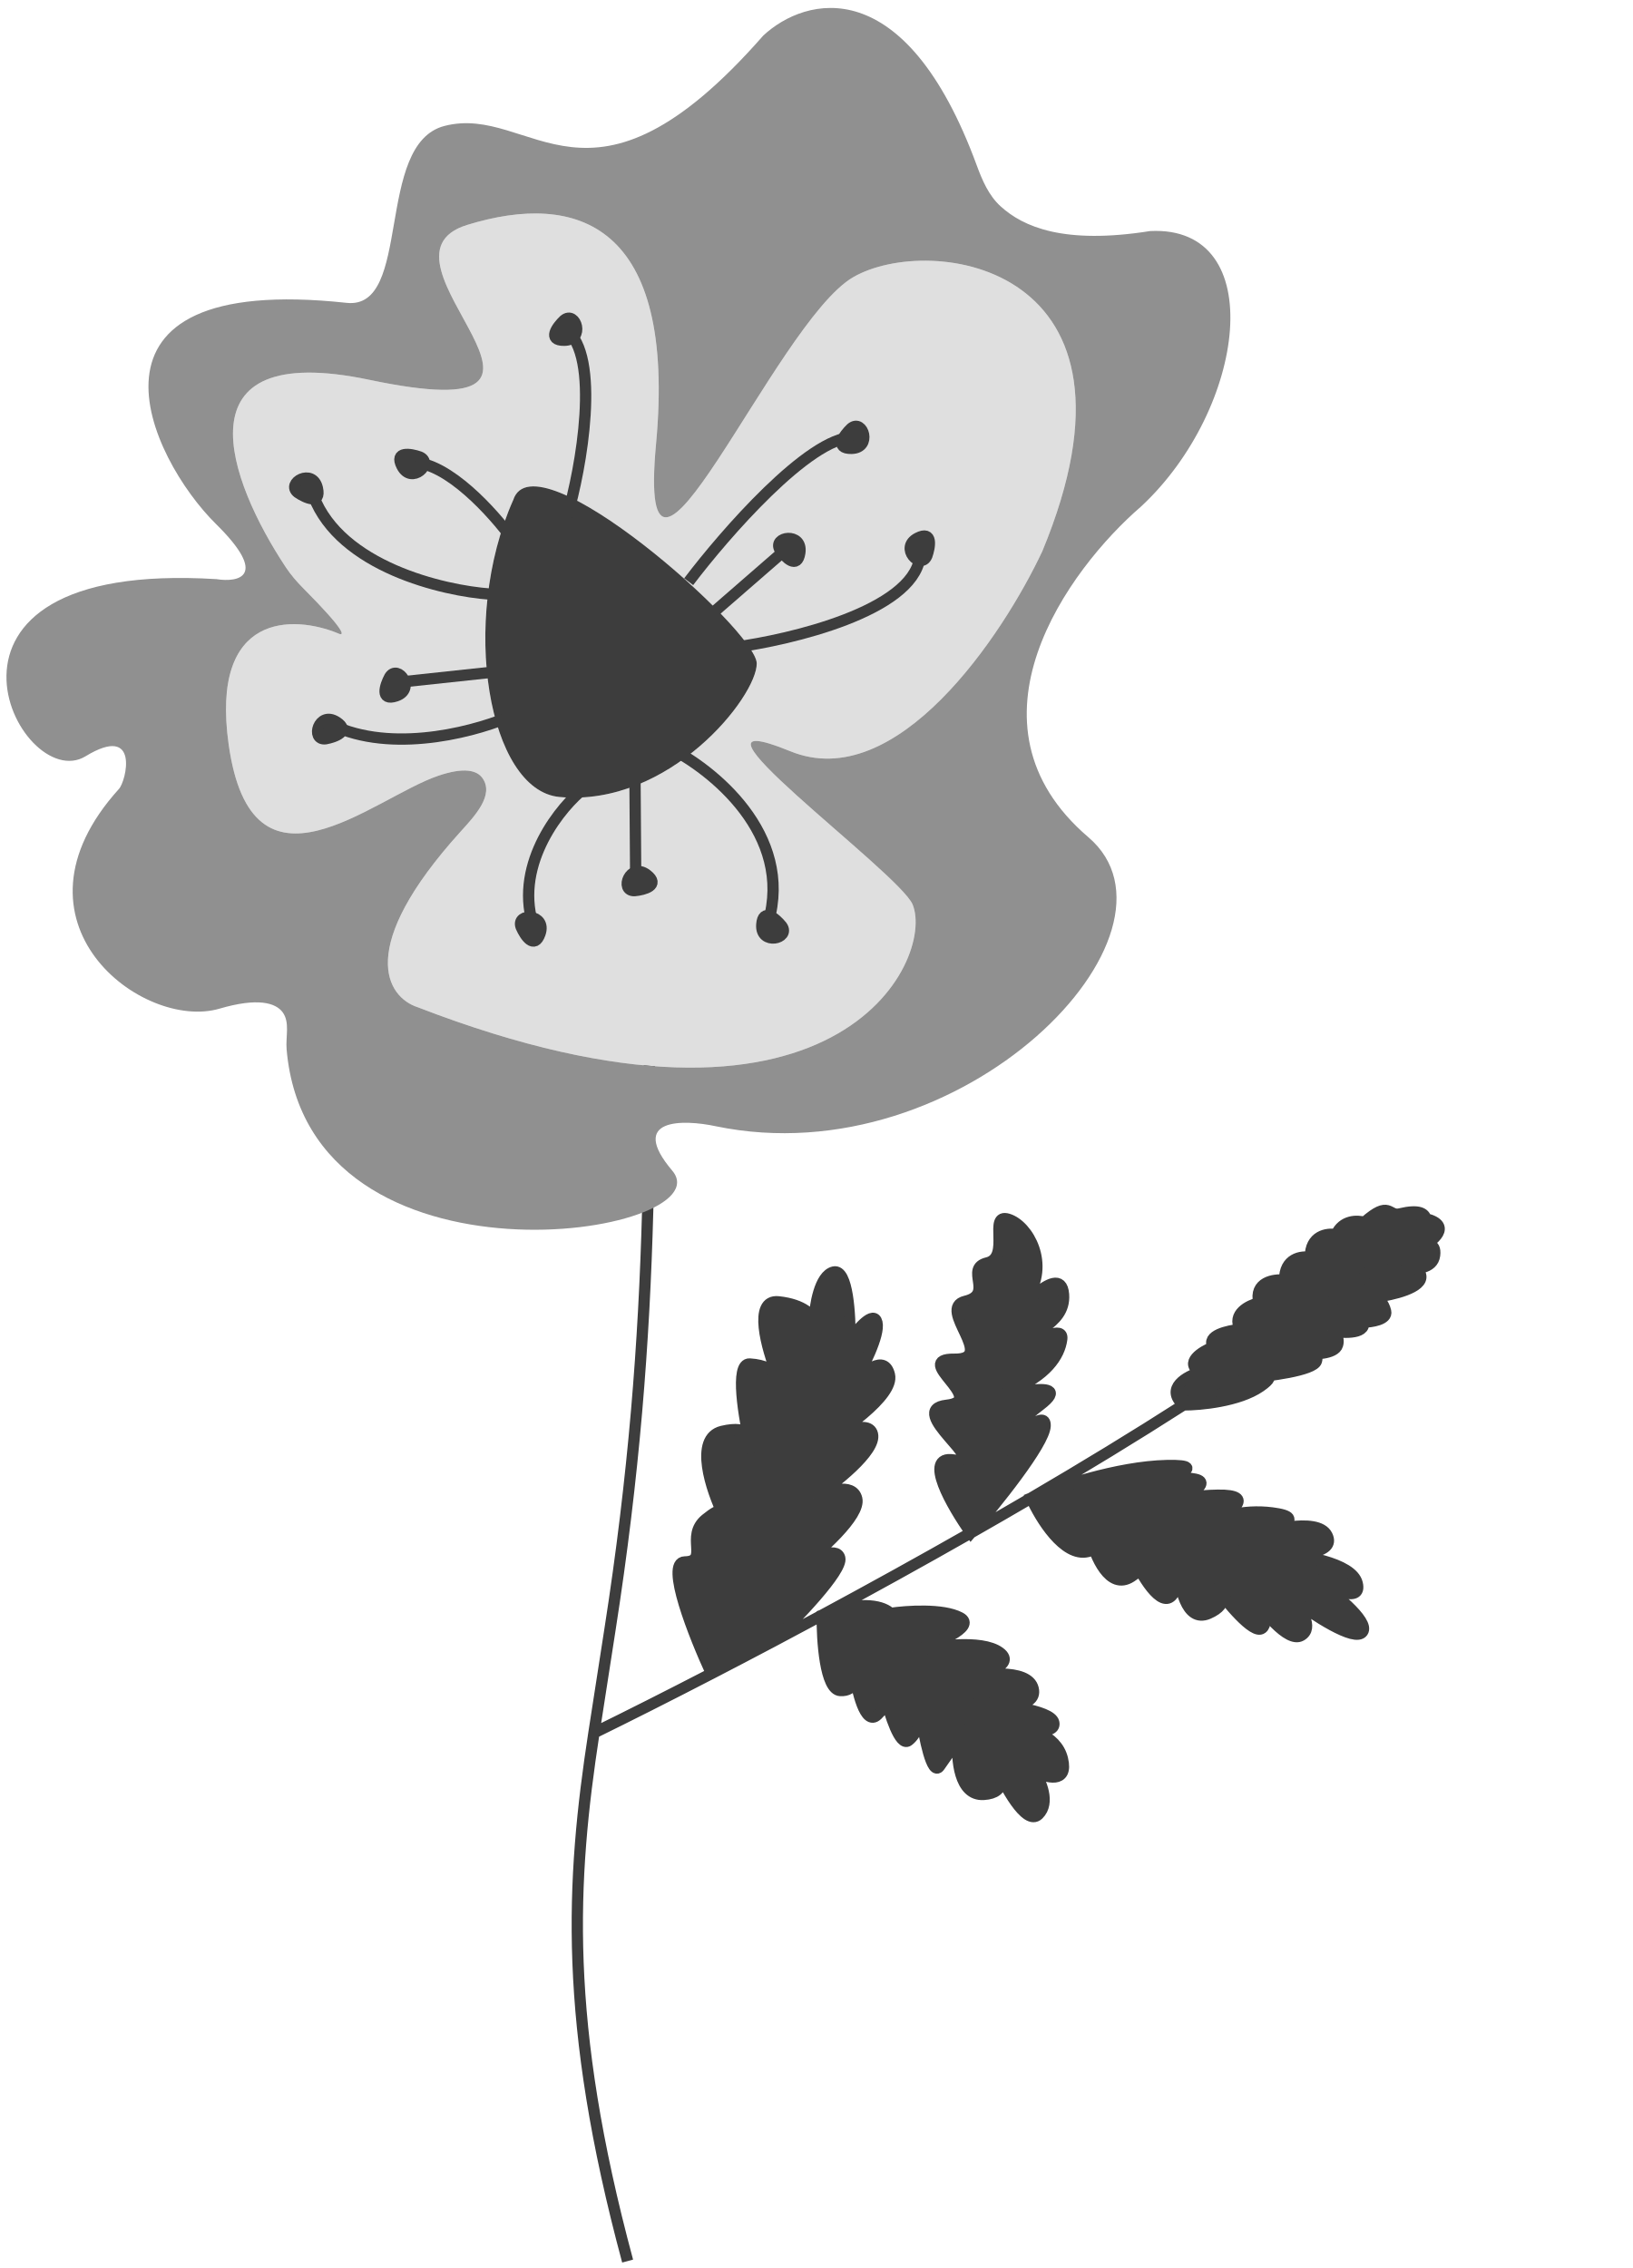
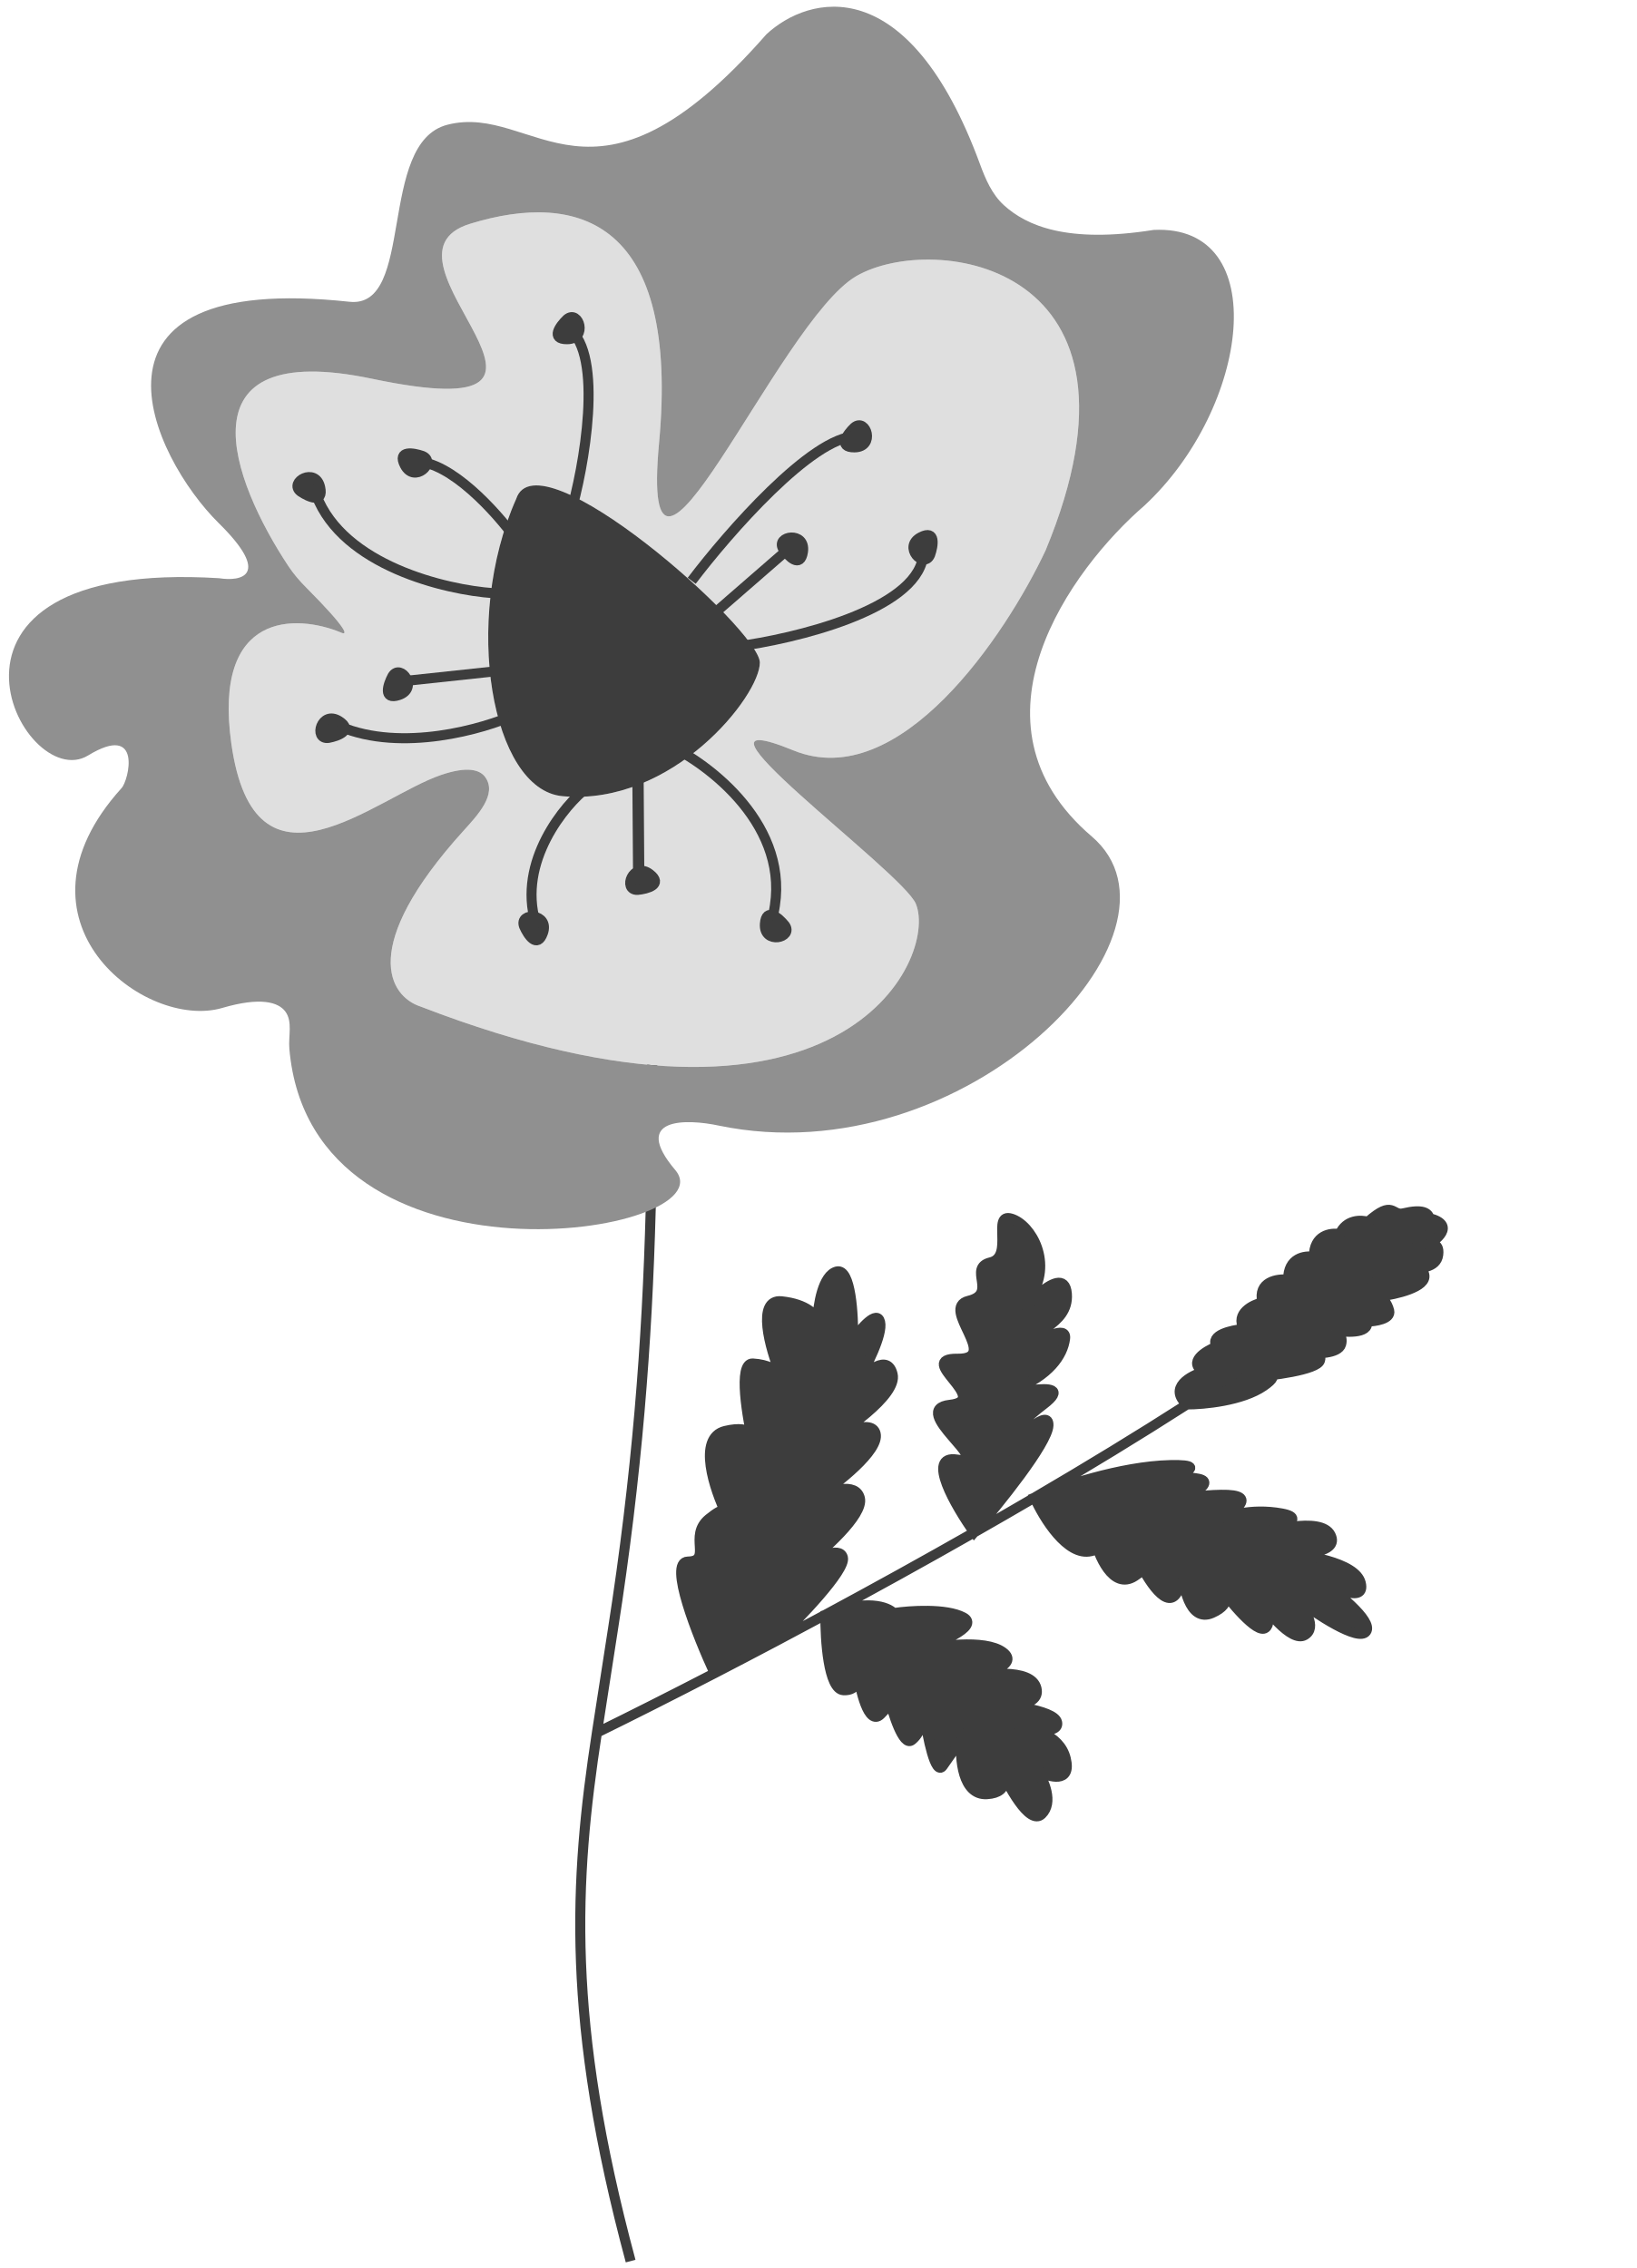
- <svg xmlns="http://www.w3.org/2000/svg" width="434" height="603" viewBox="0 0 434 603" fill="none">
-   <path d="M372.144 322.746C377.316 321.507 378.749 322.634 379.082 324.024C385.941 325.804 381.343 329.68 377.924 331.556C379.433 330.802 381.836 330.366 381.411 333.755C381.111 336.149 378.954 336.991 376.856 337.166C377.197 337.569 377.495 338.174 377.705 339.051C378.503 342.387 370.117 344.297 365.825 344.834C366.458 345.172 367.859 346.405 368.391 348.629C368.923 350.853 364.653 351.484 362.451 351.521C363.249 354.857 356.511 354.412 353.042 353.773C354.198 353.986 356.33 355.043 355.608 357.568C355.108 359.316 352.149 359.867 349.434 359.941C349.993 360.259 350.288 360.845 350.001 361.849C349.471 363.701 342.804 365.018 336.932 365.766C337.825 366.046 337.625 366.864 335.047 368.648C329.358 372.585 319.085 373.542 314.661 373.528C301.833 381.766 288.117 390.107 274.159 398.279C280.685 395.524 297.035 389.941 310.228 389.645C319.601 389.435 315.025 391.545 308.407 393.569C311.599 392.982 315.009 392.704 317.728 393.268C321.459 394.041 317.89 396.496 313.298 398.731C315.955 398.093 319.401 397.607 323.723 397.534C333.798 397.364 327.688 401.753 322.813 404.279C325.722 402.922 332.205 401.09 339.833 402.496C344.958 403.441 342.383 405.226 338.003 406.852C344.384 405.409 351.145 404.909 352.807 408.209C355.091 412.743 346.602 413.386 340.779 413.097C347.883 413.69 359.616 415.872 360.839 420.983C362.17 426.544 353.41 422.272 348.864 419.441C354.155 423.073 364.242 431.045 362.266 433.87C360.289 436.694 348.991 429.209 343.589 425.113C345.823 427.517 349.416 432.83 345.918 434.843C343.013 436.515 337.734 430.712 334.292 426.025C335.855 428.596 337.117 431.699 335.511 432.925C333.681 434.322 328.564 428.747 324.943 424.15C325.369 425.7 324.701 427.498 321.301 428.978C316.616 431.016 314.459 425.356 313.654 420.229C313.351 421.275 312.777 422.504 311.797 423.904C309.511 427.17 305.723 422.238 303.018 417.374C302.506 417.924 301.761 418.533 300.724 419.206C296.136 422.184 292.74 416.866 290.938 412.008C290.459 412.18 289.876 412.351 289.175 412.519C282.902 414.021 276.551 403.651 274.159 398.279C268.841 401.393 263.488 404.482 258.136 407.532C244.767 415.149 231.404 422.521 218.605 429.411C229.515 425.117 235.239 427.324 236.737 428.965C241.006 428.326 250.683 427.657 255.246 430.092C259.808 432.527 248.624 437.066 242.463 439.031C248.213 437.654 260.92 435.788 265.748 439.336C269.543 442.124 263.862 444.396 258.41 445.684C264.988 444.653 273.607 444.461 274.683 448.955C275.5 452.368 271.585 453.407 267.102 453.454C273.25 454.256 279.611 455.688 280.149 457.935C280.654 460.048 277.629 460.373 274.3 460.079C277.823 461.181 281.467 463.44 282.478 467.665C284.075 474.338 278.138 472.623 274.97 470.932C276.681 473.462 279.295 479.303 276.063 482.428C273.342 485.06 268.81 477.839 265.962 472.045C266.558 474.383 265.944 476.827 261.521 477.091C254.982 477.48 254.266 467.56 254.725 462.551L249.783 469.613C247.806 472.437 245.695 461.773 244.887 456.087C244.697 457.602 243.756 461.061 241.514 462.774C239.489 464.32 237.027 457.266 235.751 452.471C235.529 453.266 234.832 454.399 233.244 455.935C230.235 458.845 228.118 450.662 227.278 445.307C227.389 447.209 226.718 449.644 223.407 449.471C219.377 449.26 218.527 436.01 218.605 429.411C214.117 431.827 209.698 434.184 205.373 436.472C199.797 439.421 194.377 442.255 189.164 444.953C184.594 435.098 176.776 415.365 182.06 415.276C188.666 415.165 182.092 408.479 187.636 403.933C189.861 402.109 191.108 401.544 191.763 401.579C188.592 394.586 184.9 382.263 191.991 380.565C195.727 379.671 197.775 380.146 198.818 381.109C197.233 373.339 195.847 362.465 199.308 362.647C203.338 362.858 205.834 364.514 206.579 365.316C203.87 358.615 200.153 345.396 206.958 346.118C213.763 346.841 216.13 349.802 216.463 351.192C216.621 347.235 217.878 339.095 221.642 338.194C225.406 337.293 226.094 349.866 225.967 356.265C228.027 353.323 232.344 348.272 233.143 351.608C233.942 354.945 229.421 363.767 227.061 367.761C229.643 364.694 235.139 359.949 236.47 365.509C237.635 370.376 226.87 378.475 219.28 383.231C224.325 380.406 231.084 377.642 231.957 381.287C233.022 385.735 221.851 394.484 216.133 398.302C219.57 396.499 226.711 394.006 227.776 398.455C228.841 402.903 217.892 412.578 212.285 416.86C215.611 414.594 222.464 410.896 223.262 414.232C224.061 417.568 211.669 430.449 205.373 436.472C209.698 434.184 214.117 431.827 218.605 429.411C231.404 422.521 244.767 415.149 258.136 407.532C253.143 400.526 245.225 386.845 253.5 388.167C263.845 389.821 240.368 374.864 251.678 373.627C262.988 372.389 242.078 361.228 253.721 361.38C265.364 361.533 248.825 347.855 256.666 345.978C264.507 344.101 256.238 337.262 262.511 335.76C268.784 334.259 262.653 322.499 268.023 324.153C273.393 325.807 279.191 336.177 273.014 345.004C266.836 353.831 281.995 334.036 282.756 344.142C283.408 352.804 271.874 354.095 272.872 358.266C276.198 356 282.737 352.377 282.281 356.013C281.711 360.559 278.005 365.855 268.928 369.498C259.852 373.14 287.747 364.993 276.532 373.556C267.56 380.407 265.983 384.9 266.316 386.29C270.244 381.92 278.053 374.368 277.863 379.117C277.673 383.865 264.632 400.039 258.136 407.532C263.488 404.482 268.841 401.393 274.159 398.279C288.117 390.107 301.833 381.766 314.661 373.528C309.617 369.08 315.59 365.864 319.206 364.811C314.644 362.376 319.555 359.339 322.58 358.125C320.527 355.089 326.508 353.755 329.756 353.468C327.436 349.32 332.084 347.032 334.698 346.406C333.367 340.846 338.705 340.058 341.54 340.359C341.464 334.498 346.071 333.886 348.383 334.312C348.307 328.451 352.913 327.839 355.226 328.265C356.937 324.328 360.944 324.446 362.734 324.998C369.577 318.951 369.007 323.496 372.144 322.746Z" fill="#3D3D3D" />
-   <path d="M171.784 210.815C172.885 292.275 174.99 351.156 162.17 433.273C160.722 442.549 159.292 451.714 157.906 460.74M166.864 601.159C149.674 537.378 151.869 500.066 157.906 460.74M157.906 460.74C166.911 456.32 177.522 450.977 189.164 444.953M379.082 324.024C378.749 322.634 377.316 321.507 372.144 322.746C369.007 323.496 369.577 318.951 362.734 324.998C360.944 324.446 356.937 324.328 355.226 328.265C352.913 327.839 348.307 328.451 348.383 334.312C346.071 333.886 341.464 334.498 341.54 340.359C338.705 340.058 333.367 340.846 334.698 346.406C332.084 347.032 327.436 349.32 329.756 353.468C326.508 353.755 320.527 355.089 322.58 358.125C319.555 359.339 314.644 362.376 319.206 364.811C315.59 365.864 309.617 369.08 314.661 373.528M379.082 324.024C366.264 338.173 342.566 355.607 314.661 373.528M379.082 324.024C386.153 325.859 381.047 329.923 377.609 331.725C379.067 330.887 381.867 330.118 381.411 333.755C380.955 337.391 376.216 337.448 373.903 337.022C374.837 336.308 376.906 335.715 377.705 339.051C378.503 342.387 370.117 344.297 365.825 344.834C366.458 345.172 367.859 346.405 368.391 348.629C368.923 350.853 364.653 351.484 362.451 351.521C363.249 354.857 356.511 354.412 353.042 353.773C354.198 353.986 356.33 355.043 355.608 357.568C354.886 360.092 349.034 360.121 346.199 359.82C347.767 359.445 350.723 359.325 350.001 361.849C349.278 364.374 337.154 365.904 331.182 366.354C334.841 365.478 340.737 364.711 335.047 368.648C329.358 372.585 319.085 373.542 314.661 373.528M314.661 373.528C301.833 381.766 288.117 390.107 274.159 398.279M189.164 444.953C184.594 435.098 176.776 415.365 182.06 415.276C188.666 415.165 182.092 408.479 187.636 403.933C192.071 400.296 192.62 401.667 192.34 402.807C189.087 396.144 184.463 382.367 191.991 380.565C199.518 378.763 200.196 382.52 199.594 384.624C197.82 377.21 195.278 362.436 199.308 362.647C203.338 362.858 205.834 364.514 206.579 365.316C203.87 358.615 200.153 345.396 206.958 346.118C213.763 346.841 216.13 349.802 216.463 351.192C216.621 347.235 217.878 339.095 221.642 338.194C225.406 337.293 226.094 349.866 225.967 356.265C228.027 353.323 232.344 348.272 233.143 351.608C233.942 354.945 229.421 363.767 227.061 367.761C229.643 364.694 235.139 359.949 236.47 365.509C237.801 371.069 223.561 380.847 216.275 385.041C221.058 381.936 230.892 376.839 231.957 381.287C233.022 385.735 221.851 394.484 216.133 398.302C219.57 396.499 226.711 394.006 227.776 398.455C228.841 402.903 217.892 412.578 212.285 416.86C215.611 414.594 222.464 410.896 223.262 414.232C224.061 417.568 211.669 430.449 205.373 436.472M189.164 444.953C194.377 442.255 199.797 439.421 205.373 436.472M205.373 436.472C209.698 434.184 214.117 431.827 218.605 429.411M258.136 407.532C253.143 400.526 245.225 386.845 253.5 388.167C263.845 389.821 240.368 374.864 251.678 373.627C262.988 372.389 242.078 361.227 253.721 361.38C265.364 361.533 248.825 347.855 256.666 345.978C264.507 344.101 256.238 337.262 262.511 335.76C268.784 334.259 262.653 322.499 268.023 324.153C273.393 325.807 279.191 336.177 273.014 345.004C266.836 353.831 281.995 334.036 282.756 344.142C283.408 352.804 271.874 354.095 272.872 358.266C276.198 356 282.737 352.377 282.281 356.013C281.711 360.559 278.005 365.855 268.928 369.498C259.852 373.14 287.747 364.993 276.532 373.556C267.56 380.407 265.983 384.9 266.316 386.29C270.244 381.92 278.053 374.368 277.863 379.117C277.673 383.865 264.632 400.039 258.136 407.532ZM258.136 407.532C244.767 415.149 231.404 422.521 218.605 429.411M258.136 407.532C263.488 404.482 268.841 401.393 274.159 398.279M218.605 429.411C218.527 436.01 219.377 449.26 223.407 449.471C227.437 449.682 227.557 446.028 227.113 444.175C227.811 449.397 230.013 459.06 233.244 455.935C236.476 452.81 236.016 451.352 235.382 451.014C236.492 455.647 239.271 464.486 241.514 462.774C243.756 461.061 244.697 457.602 244.887 456.087C245.695 461.773 247.806 472.437 249.783 469.613C251.76 466.788 253.901 463.728 254.725 462.551C254.266 467.56 254.982 477.48 261.521 477.091C268.06 476.701 266.273 471.544 264.562 469.014C267.05 474.788 272.832 485.553 276.063 482.428C279.295 479.303 276.681 473.462 274.97 470.932C278.138 472.623 284.075 474.338 282.478 467.665C280.881 460.993 272.72 459.223 268.839 459.172C272.941 460.15 280.947 461.271 280.149 457.935C279.35 454.599 265.718 453.061 259.001 452.709C264.783 453.774 276.014 454.515 274.683 448.955C273.352 443.395 260.474 445.008 254.201 446.509C260.062 445.596 270.577 442.883 265.748 439.336C260.92 435.788 248.213 437.654 242.463 439.031C248.625 437.066 259.808 432.527 255.246 430.092C250.683 427.657 241.006 428.326 236.737 428.965C235.239 427.324 229.515 425.117 218.605 429.411ZM274.159 398.279C276.551 403.651 282.902 414.021 289.175 412.519C295.447 411.018 292.264 409.262 289.888 408.572C291.108 413.669 294.983 422.932 300.724 419.206C306.464 415.481 303.274 413.697 300.961 413.27C303.337 418.581 308.831 428.141 311.797 423.904C314.762 419.667 314.014 417.005 313.269 416.203C313.444 421.55 315.295 431.591 321.301 428.978C327.308 426.364 324.786 422.755 322.774 421.277C326.085 425.873 333.268 434.638 335.511 432.925C337.754 431.213 334.405 425.841 332.45 423.37C335.482 428.033 342.421 436.856 345.918 434.843C349.416 432.83 345.823 427.517 343.589 425.113C348.991 429.209 360.289 436.694 362.266 433.87C364.242 431.045 354.155 423.073 348.864 419.441C353.41 422.272 362.17 426.544 360.839 420.983C359.508 415.423 345.743 413.329 339.026 412.977C344.673 413.478 355.335 413.226 352.807 408.209C350.28 403.192 335.964 406.959 329.122 409.469C336.162 407.784 348.159 404.03 339.833 402.496C331.507 400.962 324.547 403.283 322.107 404.636C327.049 402.194 334.292 397.356 323.723 397.534C313.154 397.712 307.819 400.361 306.473 401.663C312.551 399.347 323.31 394.425 317.728 393.268C312.145 392.11 303.653 394.5 300.104 395.839C308.976 393.651 323.422 389.349 310.228 389.645C297.035 389.941 280.685 395.524 274.159 398.279Z" stroke="#3D3D3D" stroke-width="3" />
-   <path fill-rule="evenodd" clip-rule="evenodd" d="M80.628 156.403C78.918 154.684 77.329 152.85 75.989 150.829C60.838 127.973 46.534 90.137 98.164 100.976C165.616 115.138 95.006 68.787 124.226 59.794C153.445 50.8 179.861 59.398 174.422 118.003C168.982 176.609 205.937 85.834 226.817 73.705C247.231 61.846 308.786 70.193 277.117 146.556C266.54 169.082 238.338 211.255 210.144 199.743C174.901 185.352 239.146 231.935 242.646 240.508C248.607 255.107 222.649 310.931 111.065 267.8C102.784 265.105 94.43 252.053 122.476 221.077C126.197 216.967 131.477 211.395 128.27 206.873C126.795 204.793 123.37 203.916 116.483 206.266C98.956 212.248 66.955 241.936 60.785 197.878C55.849 162.631 78.111 163.531 89.859 168.387C91.69 169.287 92.141 167.978 80.628 156.403ZM148.735 211.893C129.929 210.148 122.048 165.23 136.46 132.915C142.191 115.304 201.13 167.595 201.193 176.38C201.255 185.164 178.038 214.613 148.735 211.893Z" fill="#DFDFDF" />
-   <path d="M136.46 132.915C122.048 165.23 129.929 210.148 148.735 211.893C178.038 214.613 201.255 185.164 201.193 176.38C201.13 167.595 142.191 115.304 136.46 132.915Z" fill="#3D3D3D" />
-   <path fill-rule="evenodd" clip-rule="evenodd" d="M92.161 80.52C109.745 82.422 99.475 38.3 118.182 33.481C141.566 27.458 156.457 62.492 202.933 9.451C214.149 -0.978 240.627 -7.889 259.681 43.956C261.145 47.941 262.869 51.973 266.005 54.834C272.021 60.322 282.866 65.079 305.795 61.429C337.619 59.85 331.315 108.687 303.388 134.655C283.985 151.387 254.017 192.402 289.372 222.605C318.835 247.775 256.047 313.036 190.355 299.447C181.557 297.558 166.913 297.272 178.726 311.244C193.14 328.292 81.99 346.235 76.2 278.985C75.913 275.65 77.132 271.778 75.123 269.102C73.269 266.633 68.576 265.177 58.357 268.175C37.901 274.178 -0.374 245.167 31.586 209.799C33.525 207.833 37.318 192.188 22.739 201.077C5.238 211.748 -27.415 148.724 57.544 153.976C63.407 154.91 71.595 153.29 57.44 139.335C39.746 121.89 15.966 72.277 92.161 80.52ZM98.164 100.976C46.534 90.137 60.838 127.973 75.989 150.829C77.329 152.85 78.918 154.684 80.628 156.403C92.141 167.978 91.69 169.287 89.859 168.387C78.111 163.531 55.849 162.631 60.785 197.878C66.955 241.936 98.956 212.248 116.483 206.266C123.37 203.916 126.795 204.793 128.27 206.873C131.477 211.395 126.197 216.967 122.476 221.077C94.43 252.053 102.784 265.105 111.065 267.8C222.649 310.931 248.607 255.107 242.646 240.508C239.146 231.935 174.901 185.352 210.144 199.743C238.338 211.255 266.54 169.082 277.117 146.556C308.786 70.193 247.231 61.846 226.817 73.705C205.937 85.834 168.982 176.609 174.422 118.003C179.861 59.398 153.445 50.8 124.226 59.794C95.006 68.787 165.616 115.138 98.164 100.976Z" fill="#909090" />
-   <path d="M154.206 210.505C147.415 216.41 135.62 232.307 142.764 248.655" stroke="#3D3D3D" stroke-width="3" />
-   <path d="M168.826 207.463L169.014 233.817" stroke="#3D3D3D" stroke-width="3" />
-   <path d="M177.545 198.623C189.299 204.396 211.093 221.811 204.232 245.287" stroke="#3D3D3D" stroke-width="3" />
-   <path d="M136.492 190.129C127.735 194.096 106.109 200.302 89.662 193.391" stroke="#3D3D3D" stroke-width="3" />
-   <path d="M133.477 178.44L104.216 181.577" stroke="#3D3D3D" stroke-width="3" />
-   <path d="M130.402 157.956C117.706 157.07 90.524 150.626 83.363 131.936" stroke="#3D3D3D" stroke-width="3" />
-   <path d="M136.16 143.275C131.231 136.477 119.03 122.898 109.66 122.965" stroke="#3D3D3D" stroke-width="3" />
-   <path d="M150.757 137.316C154.571 124.6 159.823 94.498 150.402 87.537" stroke="#3D3D3D" stroke-width="3" />
-   <path d="M194.928 172.148C210.532 170.085 242.299 162.44 244.541 148.368" stroke="#3D3D3D" stroke-width="3" />
-   <path d="M226.289 113.895C224.419 115.68 221.81 119.242 226.326 119.21C231.972 119.17 229.421 111.218 226.289 113.895Z" fill="#3D3D3D" stroke="#3D3D3D" stroke-width="3" />
-   <path d="M149.949 85.152C148.08 86.938 145.47 90.5 149.987 90.468C155.632 90.427 153.081 82.476 149.949 85.152Z" fill="#3D3D3D" stroke="#3D3D3D" stroke-width="3" />
-   <path d="M111.581 121.491C109.145 120.627 104.789 119.905 106.854 123.921C109.436 128.942 115.383 123.08 111.581 121.491Z" fill="#3D3D3D" stroke="#3D3D3D" stroke-width="3" />
-   <path d="M79.196 130.974C81.334 132.426 85.365 134.229 84.385 129.82C83.159 124.309 75.921 128.473 79.196 130.974Z" fill="#3D3D3D" stroke="#3D3D3D" stroke-width="3" />
-   <path d="M103.603 179.992C102.378 182.268 101 186.463 105.284 185.035C110.64 183.249 105.754 176.478 103.603 179.992Z" fill="#3D3D3D" stroke="#3D3D3D" stroke-width="3" />
-   <path d="M86.573 196.418C89.114 195.949 93.249 194.399 89.453 191.951C84.708 188.892 82.485 196.941 86.573 196.418Z" fill="#3D3D3D" stroke="#3D3D3D" stroke-width="3" />
-   <path d="M138.557 246.468C139.593 248.836 142.044 252.509 143.563 248.255C145.461 242.939 137.117 242.608 138.557 246.468Z" fill="#3D3D3D" stroke="#3D3D3D" stroke-width="3" />
-   <path d="M168.719 236.796C171.292 236.555 175.549 235.379 171.986 232.603C167.533 229.133 164.602 236.953 168.719 236.796Z" fill="#3D3D3D" stroke="#3D3D3D" stroke-width="3" />
-   <path d="M207.838 246.205C206.209 244.199 202.868 241.312 202.537 245.817C202.125 251.447 210.255 249.543 207.838 246.205Z" fill="#3D3D3D" stroke="#3D3D3D" stroke-width="3" />
-   <path d="M246.416 147.782C247.284 145.347 248.014 140.992 243.994 143.05C238.969 145.623 244.821 151.58 246.416 147.782Z" fill="#3D3D3D" stroke="#3D3D3D" stroke-width="3" />
-   <path d="M207.388 146.175C208.859 148.301 211.97 151.434 212.644 146.969C213.486 141.386 205.234 142.663 207.388 146.175Z" fill="#3D3D3D" stroke="#3D3D3D" stroke-width="3" />
-   <path d="M183.093 154.658C192.764 141.9 215.032 116.362 226.745 116.279M189.012 163.401L209.385 145.686" stroke="#3D3D3D" stroke-width="3" />
+ <svg xmlns="http://www.w3.org/2000/svg" width="326" height="452" viewBox="0 0 326 452" fill="none">
+   <path d="M279.608 241.811C283.487 240.882 284.562 241.727 284.812 242.77C289.955 244.104 286.507 247.012 283.943 248.419C285.074 247.853 286.877 247.526 286.558 250.067C286.333 251.863 284.716 252.495 283.142 252.626C283.398 252.928 283.621 253.382 283.779 254.04C284.377 256.542 278.088 257.974 274.868 258.377C275.344 258.631 276.394 259.555 276.793 261.223C277.193 262.891 273.99 263.364 272.338 263.392C272.937 265.894 267.883 265.561 265.281 265.081C266.149 265.241 267.748 266.034 267.206 267.927C266.831 269.238 264.612 269.652 262.576 269.707C262.995 269.946 263.216 270.385 263.001 271.139C262.603 272.528 257.603 273.515 253.199 274.076C253.869 274.286 253.719 274.9 251.786 276.237C247.518 279.19 239.814 279.908 236.495 279.897C226.875 286.076 216.588 292.331 206.12 298.461C211.014 296.394 223.276 292.207 233.171 291.985C240.201 291.828 236.769 293.41 231.805 294.929C234.199 294.488 236.756 294.279 238.796 294.702C241.594 295.282 238.918 297.123 235.474 298.8C237.466 298.321 240.051 297.957 243.292 297.902C250.848 297.774 246.266 301.066 242.61 302.961C244.792 301.943 249.653 300.569 255.375 301.623C259.219 302.332 257.287 303.671 254.002 304.891C258.788 303.808 263.859 303.433 265.105 305.908C266.819 309.309 260.452 309.791 256.084 309.575C261.412 310.019 270.212 311.655 271.129 315.489C272.128 319.659 265.557 316.455 262.148 314.332C266.116 317.057 273.682 323.035 272.199 325.154C270.717 327.272 262.243 321.658 258.192 318.586C259.867 320.39 262.562 324.374 259.939 325.884C257.76 327.138 253.801 322.785 251.219 319.27C252.391 321.198 253.338 323.525 252.133 324.445C250.761 325.493 246.923 321.311 244.207 317.864C244.527 319.026 244.026 320.375 241.476 321.485C237.962 323.014 236.344 318.768 235.741 314.923C235.513 315.708 235.083 316.629 234.347 317.68C232.633 320.129 229.792 316.43 227.763 312.782C227.38 313.194 226.82 313.651 226.043 314.156C222.602 316.389 220.055 312.401 218.703 308.757C218.344 308.887 217.907 309.015 217.381 309.141C212.676 310.267 207.913 302.49 206.12 298.461C202.131 300.796 198.116 303.113 194.102 305.4C184.075 311.114 174.053 316.642 164.454 321.81C172.637 318.589 176.929 320.245 178.053 321.475C181.254 320.996 188.512 320.494 191.934 322.321C195.356 324.147 186.968 327.551 182.347 329.025C186.66 327.992 196.19 326.593 199.811 329.253C202.657 331.344 198.396 333.048 194.308 334.015C199.241 333.241 205.706 333.097 206.512 336.468C207.125 339.027 204.189 339.806 200.826 339.842C205.437 340.444 210.208 341.517 210.612 343.203C210.991 344.787 208.722 345.031 206.225 344.811C208.867 345.637 211.6 347.331 212.358 350.501C213.556 355.505 209.103 354.219 206.727 352.951C208.01 354.848 209.971 359.229 207.547 361.573C205.506 363.547 202.108 358.131 199.972 353.785C200.418 355.539 199.958 357.372 196.641 357.57C191.737 357.862 191.199 350.421 191.544 346.665L187.837 351.961C186.355 354.079 184.772 346.081 184.165 341.817C184.023 342.953 183.317 345.547 181.635 346.832C180.117 347.991 178.27 342.701 177.314 339.105C177.146 339.701 176.624 340.551 175.433 341.702C173.176 343.885 171.588 337.748 170.958 333.731C171.042 335.158 170.538 336.985 168.055 336.855C165.033 336.696 164.395 326.759 164.454 321.81C161.088 323.622 157.774 325.39 154.53 327.106C150.348 329.317 146.283 331.443 142.373 333.466C138.946 326.075 133.082 311.275 137.045 311.209C142 311.125 137.069 306.111 141.227 302.701C142.896 301.333 143.831 300.91 144.322 300.936C141.944 295.691 139.175 286.448 144.493 285.175C147.295 284.505 148.832 284.861 149.613 285.583C148.425 279.756 147.385 271.601 149.981 271.737C153.003 271.895 154.876 273.137 155.434 273.738C153.402 268.713 150.615 258.798 155.719 259.34C160.822 259.882 162.598 262.103 162.847 263.145C162.966 260.178 163.909 254.073 166.731 253.397C169.554 252.722 170.07 262.151 169.976 266.951C171.52 264.744 174.758 260.956 175.357 263.458C175.956 265.96 172.566 272.577 170.796 275.573C172.732 273.272 176.855 269.713 177.853 273.883C178.727 277.534 170.652 283.608 164.96 287.175C168.744 285.056 173.813 282.983 174.468 285.717C175.266 289.053 166.888 295.614 162.6 298.478C165.178 297.126 170.533 295.256 171.332 298.592C172.13 301.929 163.919 309.185 159.714 312.396C162.208 310.697 167.348 307.924 167.947 310.426C168.546 312.928 159.251 322.588 154.53 327.106C157.774 325.39 161.088 323.622 164.454 321.81C174.053 316.642 184.075 311.114 194.102 305.4C190.357 300.146 184.419 289.885 190.625 290.877C198.383 292.117 180.776 280.9 189.259 279.972C197.741 279.043 182.058 270.672 190.791 270.786C199.523 270.901 187.119 260.642 193 259.235C198.88 257.827 192.678 252.698 197.383 251.572C202.088 250.446 197.489 241.626 201.517 242.866C205.545 244.107 209.893 251.884 205.26 258.505C200.627 265.125 211.996 250.278 212.567 257.858C213.056 264.355 204.405 265.323 205.154 268.451C207.649 266.751 212.553 264.034 212.211 266.761C211.783 270.171 209.004 274.143 202.196 276.875C195.389 279.606 216.31 273.496 207.899 279.919C201.17 285.057 199.987 288.426 200.237 289.469C203.183 286.192 209.04 280.528 208.897 284.089C208.755 287.65 198.974 299.781 194.102 305.4C198.116 303.113 202.131 300.796 206.12 298.461C216.588 292.331 226.875 286.076 236.495 279.897C232.712 276.562 237.192 274.149 239.905 273.36C236.483 271.534 240.166 269.256 242.435 268.345C240.895 266.068 245.381 265.068 247.817 264.852C246.077 261.741 249.563 260.025 251.523 259.556C250.525 255.386 254.529 254.795 256.655 255.021C256.598 250.625 260.053 250.166 261.787 250.485C261.73 246.09 265.185 245.63 266.92 245.95C268.203 242.997 271.208 243.086 272.551 243.5C277.683 238.964 277.255 242.374 279.608 241.811Z" fill="#3D3D3D" />
+   <path d="M129.338 157.863C130.163 218.957 131.743 263.118 122.127 324.706C121.041 331.663 119.969 338.537 118.93 345.307M125.648 450.621C112.756 402.785 114.402 374.801 118.93 345.307M118.93 345.307C125.683 341.991 133.641 337.984 142.373 333.466M284.812 242.77C284.562 241.727 283.487 240.882 279.608 241.811C277.255 242.374 277.683 238.964 272.551 243.5C271.208 243.086 268.203 242.997 266.92 245.95C265.185 245.63 261.73 246.09 261.787 250.485C260.053 250.166 256.598 250.625 256.655 255.021C254.529 254.795 250.525 255.386 251.523 259.556C249.563 260.025 246.077 261.741 247.817 264.852C245.381 265.068 240.895 266.068 242.435 268.345C240.166 269.256 236.483 271.534 239.905 273.36C237.192 274.149 232.712 276.562 236.495 279.897M284.812 242.77C275.198 253.381 257.425 266.456 236.495 279.897M284.812 242.77C290.115 244.146 286.285 247.194 283.707 248.545C284.8 247.916 286.9 247.34 286.558 250.067C286.216 252.795 282.662 252.837 280.927 252.518C281.628 251.983 283.18 251.538 283.779 254.04C284.377 256.542 278.088 257.974 274.868 258.377C275.344 258.631 276.394 259.555 276.793 261.223C277.193 262.891 273.99 263.364 272.338 263.392C272.937 265.894 267.883 265.561 265.281 265.081C266.149 265.241 267.748 266.034 267.206 267.927C266.664 269.821 262.276 269.842 260.149 269.617C261.325 269.335 263.542 269.245 263.001 271.139C262.459 273.032 253.366 274.18 248.887 274.517C251.631 273.86 256.053 273.284 251.786 276.237C247.518 279.19 239.814 279.908 236.495 279.897M236.495 279.897C226.875 286.076 216.588 292.331 206.12 298.461M142.373 333.466C138.946 326.075 133.082 311.275 137.045 311.209C142 311.125 137.069 306.111 141.227 302.701C144.553 299.974 144.965 301.002 144.755 301.857C142.315 296.859 138.847 286.527 144.493 285.175C150.138 283.824 150.647 286.642 150.196 288.22C148.865 282.659 146.959 271.578 149.981 271.737C153.003 271.895 154.876 273.137 155.434 273.738C153.402 268.713 150.615 258.798 155.719 259.34C160.822 259.882 162.598 262.103 162.847 263.145C162.966 260.178 163.909 254.073 166.731 253.397C169.554 252.722 170.07 262.151 169.976 266.951C171.52 264.744 174.758 260.956 175.357 263.458C175.956 265.96 172.566 272.577 170.796 275.573C172.732 273.272 176.855 269.713 177.853 273.883C178.851 278.054 168.171 285.387 162.706 288.532C166.294 286.203 173.669 282.38 174.468 285.717C175.266 289.053 166.888 295.614 162.6 298.478C165.178 297.126 170.533 295.256 171.332 298.592C172.13 301.929 163.919 309.185 159.714 312.396C162.208 310.697 167.348 307.924 167.947 310.426C168.546 312.928 159.251 322.588 154.53 327.106M142.373 333.466C146.283 331.443 150.348 329.317 154.53 327.106M154.53 327.106C157.774 325.39 161.088 323.622 164.454 321.81M194.102 305.4C190.357 300.146 184.419 289.885 190.625 290.877C198.383 292.117 180.776 280.9 189.259 279.972C197.741 279.043 182.058 270.672 190.791 270.786C199.523 270.901 187.119 260.642 193 259.235C198.88 257.827 192.678 252.698 197.383 251.572C202.088 250.446 197.489 241.626 201.517 242.866C205.545 244.107 209.893 251.884 205.26 258.505C200.627 265.125 211.996 250.278 212.567 257.858C213.056 264.355 204.405 265.323 205.154 268.451C207.649 266.751 212.553 264.034 212.211 266.761C211.783 270.171 209.004 274.143 202.196 276.875C195.389 279.606 216.31 273.496 207.899 279.919C201.17 285.057 199.987 288.426 200.237 289.469C203.183 286.192 209.04 280.528 208.897 284.089C208.755 287.65 198.974 299.781 194.102 305.4ZM194.102 305.4C184.075 311.114 174.053 316.642 164.454 321.81M194.102 305.4C198.116 303.113 202.131 300.796 206.12 298.461M164.454 321.81C164.395 326.759 165.033 336.696 168.055 336.855C171.078 337.013 171.168 334.273 170.835 332.882C171.358 336.799 173.01 344.046 175.433 341.702C177.857 339.359 177.512 338.265 177.037 338.012C177.869 341.487 179.953 348.116 181.635 346.832C183.317 345.547 184.023 342.953 184.165 341.817C184.772 346.081 186.355 354.079 187.837 351.961C189.32 349.842 190.926 347.547 191.544 346.665C191.199 350.421 191.737 357.862 196.641 357.57C201.545 357.278 200.205 353.41 198.922 351.512C200.787 355.842 205.124 363.916 207.547 361.573C209.971 359.229 208.01 354.848 206.727 352.951C209.103 354.219 213.556 355.505 212.358 350.501C211.161 345.496 205.04 344.169 202.129 344.131C205.206 344.864 211.211 345.705 210.612 343.203C210.013 340.7 199.788 339.547 194.751 339.283C199.087 340.082 207.511 340.638 206.512 336.468C205.514 332.297 195.855 333.507 191.151 334.633C195.547 333.949 203.433 331.914 199.811 329.253C196.19 326.593 186.66 327.992 182.347 329.025C186.968 327.551 195.356 324.147 191.934 322.321C188.512 320.494 181.254 320.996 178.053 321.475C176.929 320.245 172.637 318.589 164.454 321.81ZM206.12 298.461C207.913 302.49 212.676 310.267 217.381 309.141C222.086 308.015 219.698 306.698 217.916 306.181C218.831 310.003 221.737 316.95 226.043 314.156C230.348 311.362 227.955 310.024 226.221 309.704C228.003 313.687 232.124 320.858 234.347 317.68C236.571 314.502 236.01 312.505 235.452 311.904C235.583 315.914 236.971 323.445 241.476 321.485C245.981 319.525 244.089 316.818 242.58 315.709C245.064 319.156 250.451 325.73 252.133 324.445C253.815 323.161 251.303 319.132 249.837 317.279C252.111 320.776 257.315 327.394 259.939 325.884C262.562 324.374 259.867 320.39 258.192 318.586C262.243 321.658 270.717 327.272 272.199 325.154C273.682 323.035 266.116 317.057 262.148 314.332C265.557 316.455 272.128 319.659 271.129 315.489C270.131 311.319 259.807 309.748 254.77 309.484C259.005 309.86 267.001 309.671 265.105 305.908C263.21 302.145 252.473 304.97 247.342 306.853C252.621 305.589 261.619 302.774 255.375 301.623C249.131 300.473 243.91 302.214 242.08 303.229C245.787 301.397 251.219 297.768 243.292 297.902C235.366 298.036 231.364 300.022 230.355 300.999C234.913 299.262 242.983 295.57 238.796 294.702C234.609 293.834 228.239 295.626 225.578 296.631C232.232 294.99 243.067 291.764 233.171 291.985C223.276 292.207 211.014 296.394 206.12 298.461Z" stroke="#3D3D3D" stroke-width="2" />
+   <path fill-rule="evenodd" clip-rule="evenodd" d="M60.97 117.053C59.688 115.764 58.496 114.389 57.491 112.873C46.128 95.731 35.4 67.353 74.122 75.483C124.712 86.104 71.754 51.341 93.669 44.596C115.583 37.851 135.396 44.299 131.316 88.254C127.236 132.208 154.952 64.127 170.612 55.03C185.923 46.136 232.089 52.396 208.337 109.668C200.405 126.562 179.253 158.193 158.107 149.558C131.676 138.765 179.859 173.702 182.484 180.132C186.954 191.082 167.486 232.949 83.798 200.601C77.588 198.58 71.322 188.79 92.357 165.558C95.147 162.477 99.107 158.298 96.702 154.906C95.596 153.346 93.027 152.688 87.862 154.451C74.716 158.937 50.716 181.203 46.088 148.159C42.386 121.724 59.083 122.399 67.893 126.041C69.267 126.716 69.605 125.735 60.97 117.053ZM112.051 158.671C97.946 157.362 92.035 123.673 102.844 99.438C107.143 86.229 151.347 125.447 151.394 132.036C151.441 138.624 134.028 160.711 112.051 158.671Z" fill="#DFDFDF" />
+   <path d="M102.844 99.438C92.035 123.673 97.946 157.362 112.051 158.671C134.028 160.711 151.441 138.624 151.394 132.036C151.347 125.447 107.143 86.229 102.844 99.438Z" fill="#3D3D3D" />
+   <path fill-rule="evenodd" clip-rule="evenodd" d="M69.621 60.141C82.808 61.568 75.105 28.476 89.136 24.862C106.674 20.345 117.842 46.62 152.699 6.839C161.111 -0.983 180.97 -6.166 195.26 32.718C196.358 35.707 197.651 38.731 200.003 40.877C204.516 44.993 212.649 48.56 229.846 45.823C253.714 44.639 248.986 81.266 228.04 100.742C213.488 113.292 191.012 144.053 217.529 166.705C239.626 185.582 192.535 234.528 143.266 224.337C136.667 222.919 125.684 222.705 134.544 233.184C145.355 245.97 61.992 259.427 57.65 208.99C57.434 206.489 58.348 203.585 56.841 201.577C55.452 199.726 51.932 198.634 44.267 200.882C28.926 205.384 0.219 183.626 24.189 157.1C25.643 155.626 28.488 143.892 17.554 150.559C4.428 158.562 -20.062 111.294 43.658 115.233C48.055 115.933 54.196 114.718 43.58 104.252C30.309 91.169 12.474 53.959 69.621 60.141ZM74.122 75.483C35.4 67.353 46.128 95.731 57.491 112.873C58.496 114.389 59.688 115.764 60.97 117.053C69.605 125.735 69.267 126.716 67.893 126.041C59.083 122.399 42.386 121.724 46.088 148.159C50.716 181.203 74.716 158.937 87.862 154.451C93.027 152.688 95.596 153.346 96.702 154.906C99.107 158.298 95.147 162.477 92.357 165.558C71.322 188.79 77.588 198.58 83.798 200.601C167.486 232.949 186.954 191.082 182.484 180.132C179.859 173.702 131.676 138.765 158.107 149.558C179.253 158.193 200.405 126.562 208.337 109.668C232.089 52.396 185.923 46.136 170.612 55.03C154.952 64.127 127.236 132.208 131.316 88.254C135.396 44.299 115.583 37.851 93.669 44.596C71.754 51.341 124.712 86.104 74.122 75.483Z" fill="#909090" />
+   <path d="M116.152 157.627C111.059 162.056 102.212 173.979 107.57 186.24" stroke="#3D3D3D" stroke-width="2" />
+   <path d="M127.119 155.346L127.26 175.111" stroke="#3D3D3D" stroke-width="2.25" />
+   <path d="M133.658 148.719C142.474 153.049 158.819 166.11 153.674 183.716" stroke="#3D3D3D" stroke-width="2" />
+   <path d="M102.869 142.348C96.301 145.323 80.082 149.977 67.746 144.794" stroke="#3D3D3D" stroke-width="2" />
+   <path d="M100.608 133.58L78.662 135.932" stroke="#3D3D3D" stroke-width="2" />
+   <path d="M98.301 118.218C88.779 117.554 68.392 112.721 63.022 98.703" stroke="#3D3D3D" stroke-width="2" />
+   <path d="M102.619 107.207C98.922 102.109 89.772 91.925 82.744 91.975" stroke="#3D3D3D" stroke-width="2" />
+   <path d="M113.565 102.739C116.425 93.201 120.364 70.625 113.299 65.404" stroke="#3D3D3D" stroke-width="2" />
+   <path d="M146.695 128.862C158.398 127.315 182.223 121.581 183.905 111.027" stroke="#3D3D3D" stroke-width="2" />
+   <path d="M170.215 85.172C168.813 86.511 166.856 89.182 170.243 89.158C174.477 89.128 172.565 83.165 170.215 85.172Z" fill="#3D3D3D" stroke="#3D3D3D" stroke-width="2" />
+   <path d="M112.961 63.615C111.559 64.954 109.602 67.626 112.989 67.602C117.223 67.572 115.311 61.608 112.961 63.615Z" fill="#3D3D3D" stroke="#3D3D3D" stroke-width="2" />
+   <path d="M84.186 90.868C82.359 90.221 79.091 89.679 80.641 92.692C82.577 96.457 87.037 92.06 84.186 90.868Z" fill="#3D3D3D" stroke="#3D3D3D" stroke-width="2" />
+   <path d="M59.897 97.981C61.5 99.07 64.523 100.422 63.788 97.115C62.869 92.982 57.441 96.105 59.897 97.981Z" fill="#3D3D3D" stroke="#3D3D3D" stroke-width="2" />
+   <path d="M78.2 134.745C77.281 136.452 76.247 139.598 79.46 138.527C83.477 137.188 79.813 132.109 78.2 134.745Z" fill="#3D3D3D" stroke="#3D3D3D" stroke-width="2" />
+   <path d="M65.429 147.065C67.336 146.713 70.436 145.55 67.59 143.715C64.031 141.42 62.364 147.457 65.429 147.065Z" fill="#3D3D3D" stroke="#3D3D3D" stroke-width="2" />
+   <path d="M104.417 184.602C105.194 186.378 107.033 189.132 108.172 185.942C109.595 181.954 103.338 181.706 104.417 184.602Z" fill="#3D3D3D" stroke="#3D3D3D" stroke-width="2" />
+   <path d="M127.04 177.349C128.97 177.168 132.162 176.286 129.49 174.204C126.15 171.602 123.952 177.466 127.04 177.349Z" fill="#3D3D3D" stroke="#3D3D3D" stroke-width="2" />
+   <path d="M156.378 184.406C155.156 182.901 152.65 180.736 152.403 184.114C152.093 188.337 158.191 186.909 156.378 184.406Z" fill="#3D3D3D" stroke="#3D3D3D" stroke-width="2" />
+   <path d="M185.314 110.587C185.965 108.761 186.513 105.495 183.497 107.038C179.729 108.968 184.117 113.436 185.314 110.587Z" fill="#3D3D3D" stroke="#3D3D3D" stroke-width="2" />
+   <path d="M156.04 109.383C157.143 110.977 159.476 113.327 159.982 109.978C160.614 105.791 154.424 106.749 156.04 109.383Z" fill="#3D3D3D" stroke="#3D3D3D" stroke-width="2" />
+   <path d="M137.818 115.745C145.071 106.176 161.773 87.023 170.557 86.961M142.258 122.302L157.537 109.016" stroke="#3D3D3D" stroke-width="2" />
</svg>
